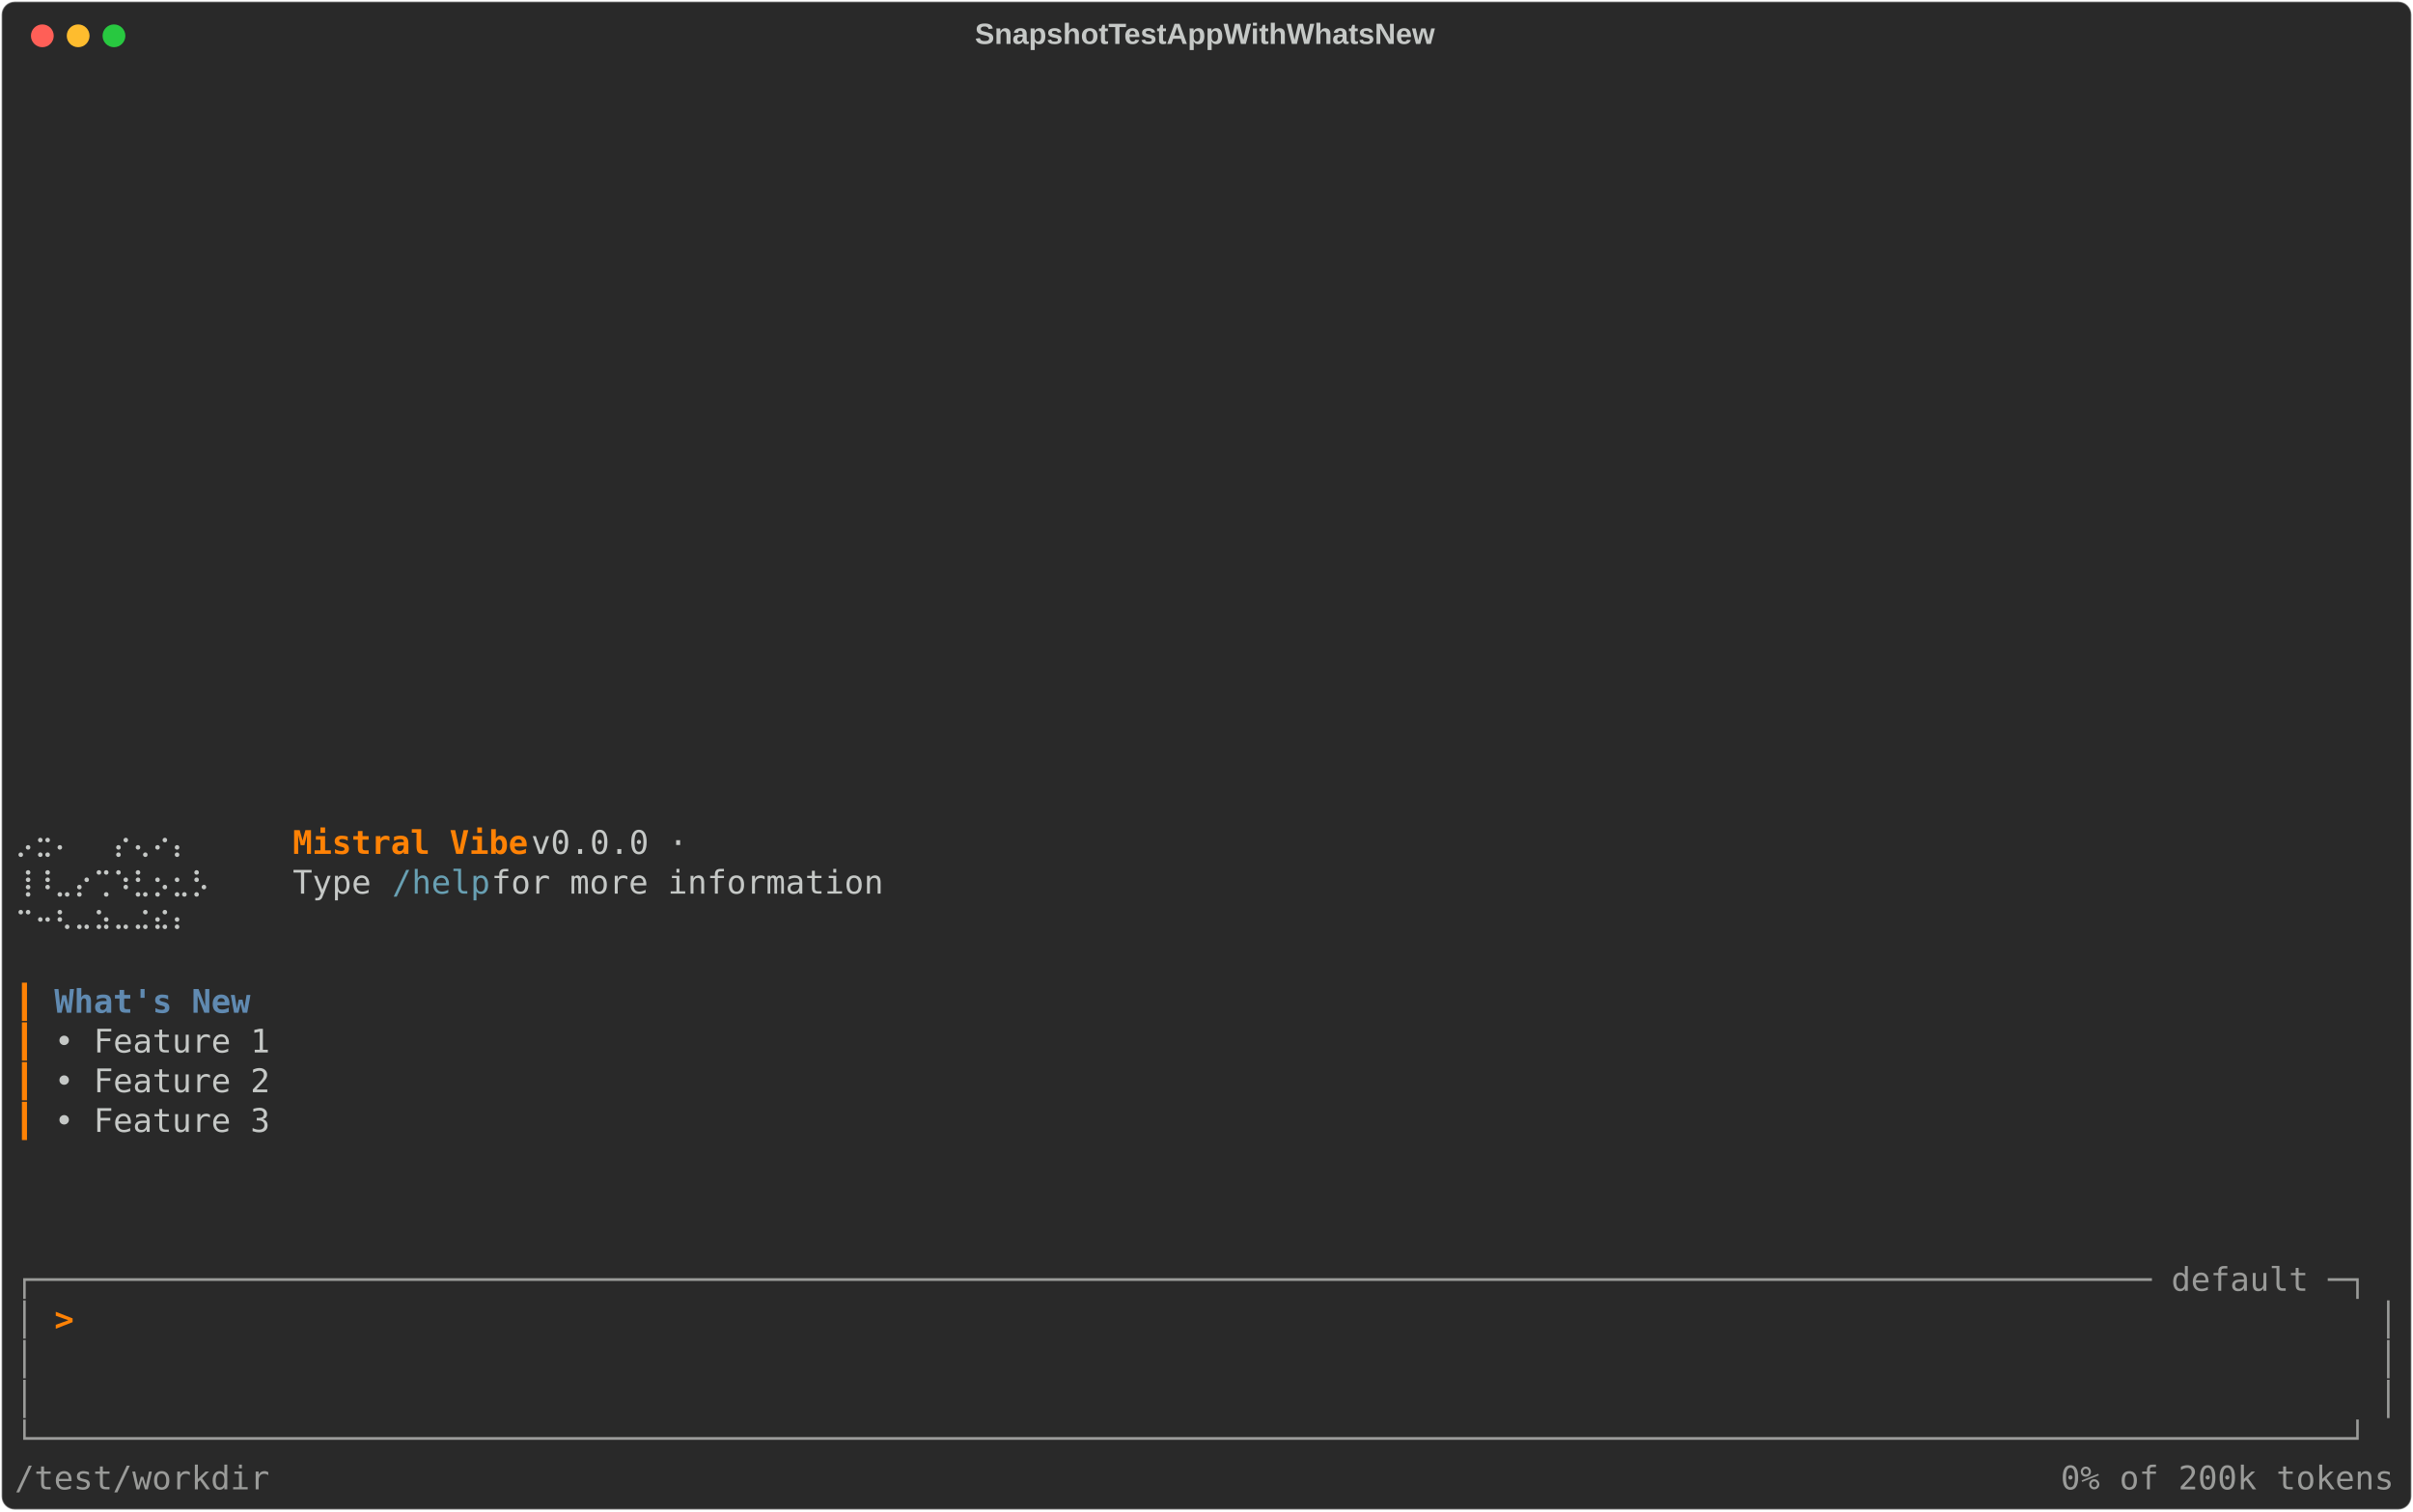
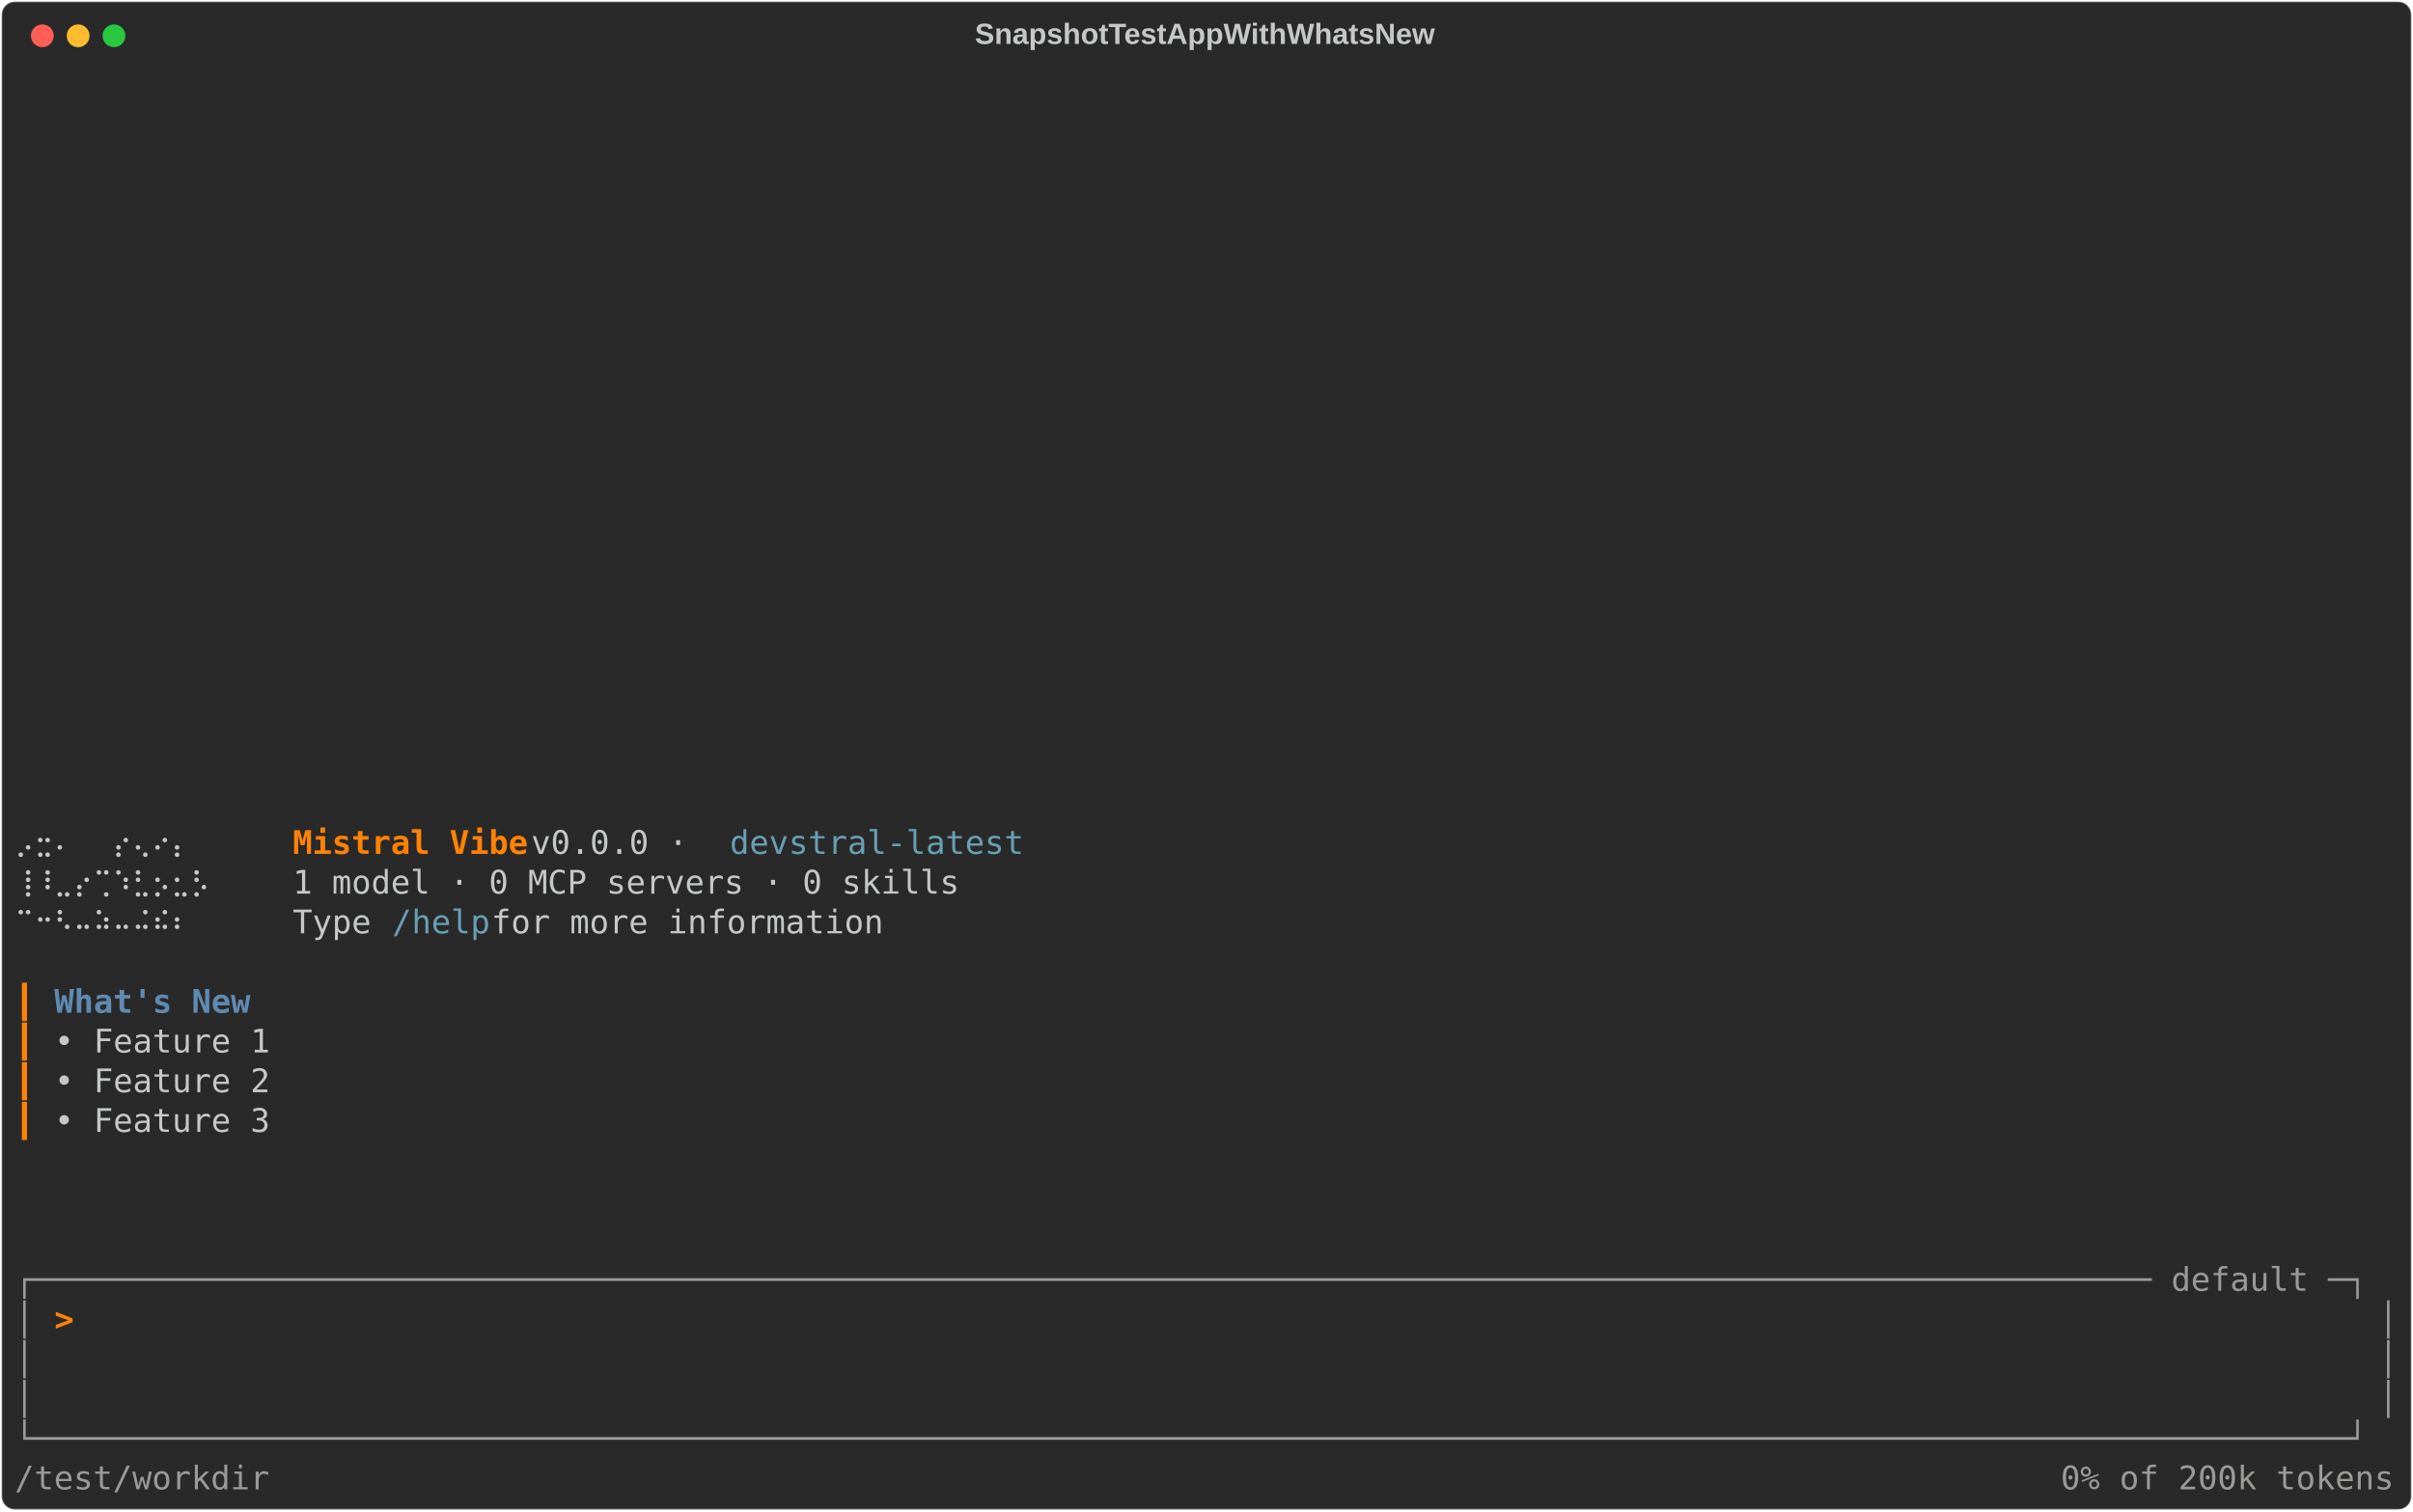
<svg xmlns="http://www.w3.org/2000/svg" class="rich-terminal" viewBox="0 0 1482 928.4">
  <style>

    @font-face {
        font-family: "Fira Code";
        src: local("FiraCode-Regular"),
                url("https://cdnjs.cloudflare.com/ajax/libs/firacode/6.2.0/woff2/FiraCode-Regular.woff2") format("woff2"),
                url("https://cdnjs.cloudflare.com/ajax/libs/firacode/6.2.0/woff/FiraCode-Regular.woff") format("woff");
        font-style: normal;
        font-weight: 400;
    }
    @font-face {
        font-family: "Fira Code";
        src: local("FiraCode-Bold"),
                url("https://cdnjs.cloudflare.com/ajax/libs/firacode/6.2.0/woff2/FiraCode-Bold.woff2") format("woff2"),
                url("https://cdnjs.cloudflare.com/ajax/libs/firacode/6.2.0/woff/FiraCode-Bold.woff") format("woff");
        font-style: bold;
        font-weight: 700;
    }

    .terminal-matrix {
        font-family: Fira Code, monospace;
        font-size: 20px;
        line-height: 24.4px;
        font-variant-east-asian: full-width;
    }

    .terminal-title {
        font-size: 18px;
        font-weight: bold;
        font-family: arial;
    }

    .terminal-r1 { fill: #c5c8c6 }
.terminal-r2 { fill: #ff8205;font-weight: bold }
.terminal-r3 { fill: #68a0b3 }
.terminal-r4 { fill: #ff8205 }
.terminal-r5 { fill: #608ab1;font-weight: bold }
.terminal-r6 { fill: #9a9b99 }
    </style>
  <defs>
    <clipPath id="terminal-clip-terminal">
      <rect x="0" y="0" width="1463.0" height="877.4" />
    </clipPath>
    <clipPath id="terminal-line-0">
      <rect x="0" y="1.5" width="1464" height="24.65" />
    </clipPath>
    <clipPath id="terminal-line-1">
      <rect x="0" y="25.9" width="1464" height="24.65" />
    </clipPath>
    <clipPath id="terminal-line-2">
      <rect x="0" y="50.3" width="1464" height="24.65" />
    </clipPath>
    <clipPath id="terminal-line-3">
      <rect x="0" y="74.7" width="1464" height="24.65" />
    </clipPath>
    <clipPath id="terminal-line-4">
      <rect x="0" y="99.1" width="1464" height="24.65" />
    </clipPath>
    <clipPath id="terminal-line-5">
      <rect x="0" y="123.5" width="1464" height="24.65" />
    </clipPath>
    <clipPath id="terminal-line-6">
      <rect x="0" y="147.9" width="1464" height="24.65" />
    </clipPath>
    <clipPath id="terminal-line-7">
      <rect x="0" y="172.3" width="1464" height="24.65" />
    </clipPath>
    <clipPath id="terminal-line-8">
      <rect x="0" y="196.7" width="1464" height="24.65" />
    </clipPath>
    <clipPath id="terminal-line-9">
      <rect x="0" y="221.1" width="1464" height="24.65" />
    </clipPath>
    <clipPath id="terminal-line-10">
      <rect x="0" y="245.5" width="1464" height="24.65" />
    </clipPath>
    <clipPath id="terminal-line-11">
      <rect x="0" y="269.9" width="1464" height="24.65" />
    </clipPath>
    <clipPath id="terminal-line-12">
      <rect x="0" y="294.3" width="1464" height="24.65" />
    </clipPath>
    <clipPath id="terminal-line-13">
      <rect x="0" y="318.7" width="1464" height="24.65" />
    </clipPath>
    <clipPath id="terminal-line-14">
      <rect x="0" y="343.1" width="1464" height="24.65" />
    </clipPath>
    <clipPath id="terminal-line-15">
      <rect x="0" y="367.5" width="1464" height="24.65" />
    </clipPath>
    <clipPath id="terminal-line-16">
      <rect x="0" y="391.9" width="1464" height="24.65" />
    </clipPath>
    <clipPath id="terminal-line-17">
      <rect x="0" y="416.3" width="1464" height="24.65" />
    </clipPath>
    <clipPath id="terminal-line-18">
      <rect x="0" y="440.7" width="1464" height="24.65" />
    </clipPath>
    <clipPath id="terminal-line-19">
      <rect x="0" y="465.1" width="1464" height="24.65" />
    </clipPath>
    <clipPath id="terminal-line-20">
      <rect x="0" y="489.5" width="1464" height="24.65" />
    </clipPath>
    <clipPath id="terminal-line-21">
      <rect x="0" y="513.9" width="1464" height="24.65" />
    </clipPath>
    <clipPath id="terminal-line-22">
      <rect x="0" y="538.3" width="1464" height="24.65" />
    </clipPath>
    <clipPath id="terminal-line-23">
      <rect x="0" y="562.7" width="1464" height="24.65" />
    </clipPath>
    <clipPath id="terminal-line-24">
      <rect x="0" y="587.1" width="1464" height="24.65" />
    </clipPath>
    <clipPath id="terminal-line-25">
      <rect x="0" y="611.5" width="1464" height="24.65" />
    </clipPath>
    <clipPath id="terminal-line-26">
      <rect x="0" y="635.9" width="1464" height="24.65" />
    </clipPath>
    <clipPath id="terminal-line-27">
      <rect x="0" y="660.3" width="1464" height="24.65" />
    </clipPath>
    <clipPath id="terminal-line-28">
      <rect x="0" y="684.7" width="1464" height="24.65" />
    </clipPath>
    <clipPath id="terminal-line-29">
      <rect x="0" y="709.1" width="1464" height="24.65" />
    </clipPath>
    <clipPath id="terminal-line-30">
      <rect x="0" y="733.5" width="1464" height="24.65" />
    </clipPath>
    <clipPath id="terminal-line-31">
      <rect x="0" y="757.9" width="1464" height="24.65" />
    </clipPath>
    <clipPath id="terminal-line-32">
      <rect x="0" y="782.3" width="1464" height="24.65" />
    </clipPath>
    <clipPath id="terminal-line-33">
      <rect x="0" y="806.7" width="1464" height="24.65" />
    </clipPath>
    <clipPath id="terminal-line-34">
      <rect x="0" y="831.1" width="1464" height="24.65" />
    </clipPath>
  </defs>
  <rect fill="#292929" stroke="rgba(255,255,255,0.35)" stroke-width="1" x="1" y="1" width="1480" height="926.4" rx="8" />
  <text class="terminal-title" fill="#c5c8c6" text-anchor="middle" x="740" y="27">SnapshotTestAppWithWhatsNew</text>
  <g transform="translate(26,22)">
    <circle cx="0" cy="0" r="7" fill="#ff5f57" />
    <circle cx="22" cy="0" r="7" fill="#febc2e" />
    <circle cx="44" cy="0" r="7" fill="#28c840" />
  </g>
  <g transform="translate(9, 41)" clip-path="url(#terminal-clip-terminal)">
    <g class="terminal-matrix">
      <text class="terminal-r1" x="1464" y="20" textLength="12.2" clip-path="url(#terminal-line-0)">
</text>
      <text class="terminal-r1" x="1464" y="44.4" textLength="12.2" clip-path="url(#terminal-line-1)">
</text>
      <text class="terminal-r1" x="1464" y="68.8" textLength="12.2" clip-path="url(#terminal-line-2)">
</text>
      <text class="terminal-r1" x="1464" y="93.2" textLength="12.2" clip-path="url(#terminal-line-3)">
</text>
      <text class="terminal-r1" x="1464" y="117.6" textLength="12.2" clip-path="url(#terminal-line-4)">
</text>
      <text class="terminal-r1" x="1464" y="142" textLength="12.2" clip-path="url(#terminal-line-5)">
</text>
      <text class="terminal-r1" x="1464" y="166.4" textLength="12.2" clip-path="url(#terminal-line-6)">
</text>
      <text class="terminal-r1" x="1464" y="190.8" textLength="12.2" clip-path="url(#terminal-line-7)">
</text>
      <text class="terminal-r1" x="1464" y="215.2" textLength="12.2" clip-path="url(#terminal-line-8)">
</text>
      <text class="terminal-r1" x="1464" y="239.6" textLength="12.2" clip-path="url(#terminal-line-9)">
</text>
      <text class="terminal-r1" x="1464" y="264" textLength="12.2" clip-path="url(#terminal-line-10)">
</text>
      <text class="terminal-r1" x="1464" y="288.4" textLength="12.2" clip-path="url(#terminal-line-11)">
</text>
      <text class="terminal-r1" x="1464" y="312.8" textLength="12.2" clip-path="url(#terminal-line-12)">
</text>
      <text class="terminal-r1" x="1464" y="337.2" textLength="12.2" clip-path="url(#terminal-line-13)">
</text>
      <text class="terminal-r1" x="1464" y="361.6" textLength="12.2" clip-path="url(#terminal-line-14)">
</text>
      <text class="terminal-r1" x="1464" y="386" textLength="12.2" clip-path="url(#terminal-line-15)">
</text>
      <text class="terminal-r1" x="1464" y="410.4" textLength="12.2" clip-path="url(#terminal-line-16)">
</text>
      <text class="terminal-r1" x="1464" y="434.8" textLength="12.2" clip-path="url(#terminal-line-17)">
</text>
      <text class="terminal-r1" x="1464" y="459.2" textLength="12.2" clip-path="url(#terminal-line-18)">
</text>
      <text class="terminal-r1" x="0" y="483.6" textLength="134.2" clip-path="url(#terminal-line-19)">  ⡠⣒⠄  ⡔⢄⠔⡄</text>
      <text class="terminal-r2" x="170.8" y="483.6" textLength="146.4" clip-path="url(#terminal-line-19)">Mistral Vibe</text>
      <text class="terminal-r1" x="317.2" y="483.6" textLength="122" clip-path="url(#terminal-line-19)"> v0.0.0 · </text>
+       <text class="terminal-r3" x="439.2" y="483.6" textLength="183" clip-path="url(#terminal-line-19)">devstral-latest</text>
      <text class="terminal-r1" x="1464" y="483.6" textLength="12.2" clip-path="url(#terminal-line-19)">
</text>
      <text class="terminal-r1" x="0" y="508" textLength="134.2" clip-path="url(#terminal-line-20)"> ⢸⠸⣀⡔⢉⠱⣃⡢⣂⡣</text>
-       <text class="terminal-r1" x="170.8" y="508" textLength="61" clip-path="url(#terminal-line-20)">Type </text>
-       <text class="terminal-r3" x="231.8" y="508" textLength="61" clip-path="url(#terminal-line-20)">/help</text>
-       <text class="terminal-r1" x="292.8" y="508" textLength="256.2" clip-path="url(#terminal-line-20)"> for more information</text>
+       <text class="terminal-r1" x="170.8" y="508" textLength="414.8" clip-path="url(#terminal-line-20)">1 model · 0 MCP servers · 0 skills</text>
      <text class="terminal-r1" x="1464" y="508" textLength="12.2" clip-path="url(#terminal-line-20)">
</text>
      <text class="terminal-r1" x="0" y="532.4" textLength="134.2" clip-path="url(#terminal-line-21)">  ⠉⠒⠣⠤⠵⠤⠬⠮⠆</text>
+       <text class="terminal-r1" x="170.8" y="532.4" textLength="61" clip-path="url(#terminal-line-21)">Type </text>
+       <text class="terminal-r3" x="231.8" y="532.4" textLength="61" clip-path="url(#terminal-line-21)">/help</text>
+       <text class="terminal-r1" x="292.8" y="532.4" textLength="256.2" clip-path="url(#terminal-line-21)"> for more information</text>
      <text class="terminal-r1" x="1464" y="532.4" textLength="12.2" clip-path="url(#terminal-line-21)">
</text>
      <text class="terminal-r1" x="1464" y="556.8" textLength="12.2" clip-path="url(#terminal-line-22)">
</text>
      <text class="terminal-r4" x="0" y="581.2" textLength="12.2" clip-path="url(#terminal-line-23)">┃</text>
      <text class="terminal-r5" x="24.4" y="581.2" textLength="122" clip-path="url(#terminal-line-23)">What's New</text>
      <text class="terminal-r1" x="1464" y="581.2" textLength="12.2" clip-path="url(#terminal-line-23)">
</text>
      <text class="terminal-r4" x="0" y="605.6" textLength="12.2" clip-path="url(#terminal-line-24)">┃</text>
      <text class="terminal-r1" x="24.4" y="605.6" textLength="134.2" clip-path="url(#terminal-line-24)">• Feature 1</text>
      <text class="terminal-r1" x="1464" y="605.6" textLength="12.2" clip-path="url(#terminal-line-24)">
</text>
      <text class="terminal-r4" x="0" y="630" textLength="12.2" clip-path="url(#terminal-line-25)">┃</text>
      <text class="terminal-r1" x="24.4" y="630" textLength="134.2" clip-path="url(#terminal-line-25)">• Feature 2</text>
      <text class="terminal-r1" x="1464" y="630" textLength="12.2" clip-path="url(#terminal-line-25)">
</text>
      <text class="terminal-r4" x="0" y="654.4" textLength="12.2" clip-path="url(#terminal-line-26)">┃</text>
      <text class="terminal-r1" x="24.4" y="654.4" textLength="134.2" clip-path="url(#terminal-line-26)">• Feature 3</text>
      <text class="terminal-r1" x="1464" y="654.4" textLength="12.2" clip-path="url(#terminal-line-26)">
</text>
      <text class="terminal-r1" x="1464" y="678.8" textLength="12.2" clip-path="url(#terminal-line-27)">
</text>
      <text class="terminal-r1" x="1464" y="703.2" textLength="12.2" clip-path="url(#terminal-line-28)">
</text>
      <text class="terminal-r1" x="1464" y="727.6" textLength="12.2" clip-path="url(#terminal-line-29)">
</text>
      <text class="terminal-r6" x="0" y="752" textLength="1464" clip-path="url(#terminal-line-30)">┌──────────────────────────────────────────────────────────────────────────────────────────────────────────── default ─┐</text>
      <text class="terminal-r1" x="1464" y="752" textLength="12.2" clip-path="url(#terminal-line-30)">
</text>
      <text class="terminal-r6" x="0" y="776.4" textLength="12.2" clip-path="url(#terminal-line-31)">│</text>
      <text class="terminal-r2" x="24.4" y="776.4" textLength="12.2" clip-path="url(#terminal-line-31)">&gt;</text>
      <text class="terminal-r6" x="1451.8" y="776.4" textLength="12.2" clip-path="url(#terminal-line-31)">│</text>
      <text class="terminal-r1" x="1464" y="776.4" textLength="12.2" clip-path="url(#terminal-line-31)">
</text>
      <text class="terminal-r6" x="0" y="800.8" textLength="12.2" clip-path="url(#terminal-line-32)">│</text>
      <text class="terminal-r6" x="1451.8" y="800.8" textLength="12.2" clip-path="url(#terminal-line-32)">│</text>
      <text class="terminal-r1" x="1464" y="800.8" textLength="12.2" clip-path="url(#terminal-line-32)">
</text>
      <text class="terminal-r6" x="0" y="825.2" textLength="12.2" clip-path="url(#terminal-line-33)">│</text>
      <text class="terminal-r6" x="1451.8" y="825.2" textLength="12.2" clip-path="url(#terminal-line-33)">│</text>
      <text class="terminal-r1" x="1464" y="825.2" textLength="12.2" clip-path="url(#terminal-line-33)">
</text>
      <text class="terminal-r6" x="0" y="849.6" textLength="1464" clip-path="url(#terminal-line-34)">└──────────────────────────────────────────────────────────────────────────────────────────────────────────────────────┘</text>
      <text class="terminal-r1" x="1464" y="849.6" textLength="12.2" clip-path="url(#terminal-line-34)">
</text>
      <text class="terminal-r6" x="0" y="874" textLength="158.6" clip-path="url(#terminal-line-35)">/test/workdir</text>
      <text class="terminal-r6" x="1256.6" y="874" textLength="207.4" clip-path="url(#terminal-line-35)">0% of 200k tokens</text>
    </g>
  </g>
</svg>
